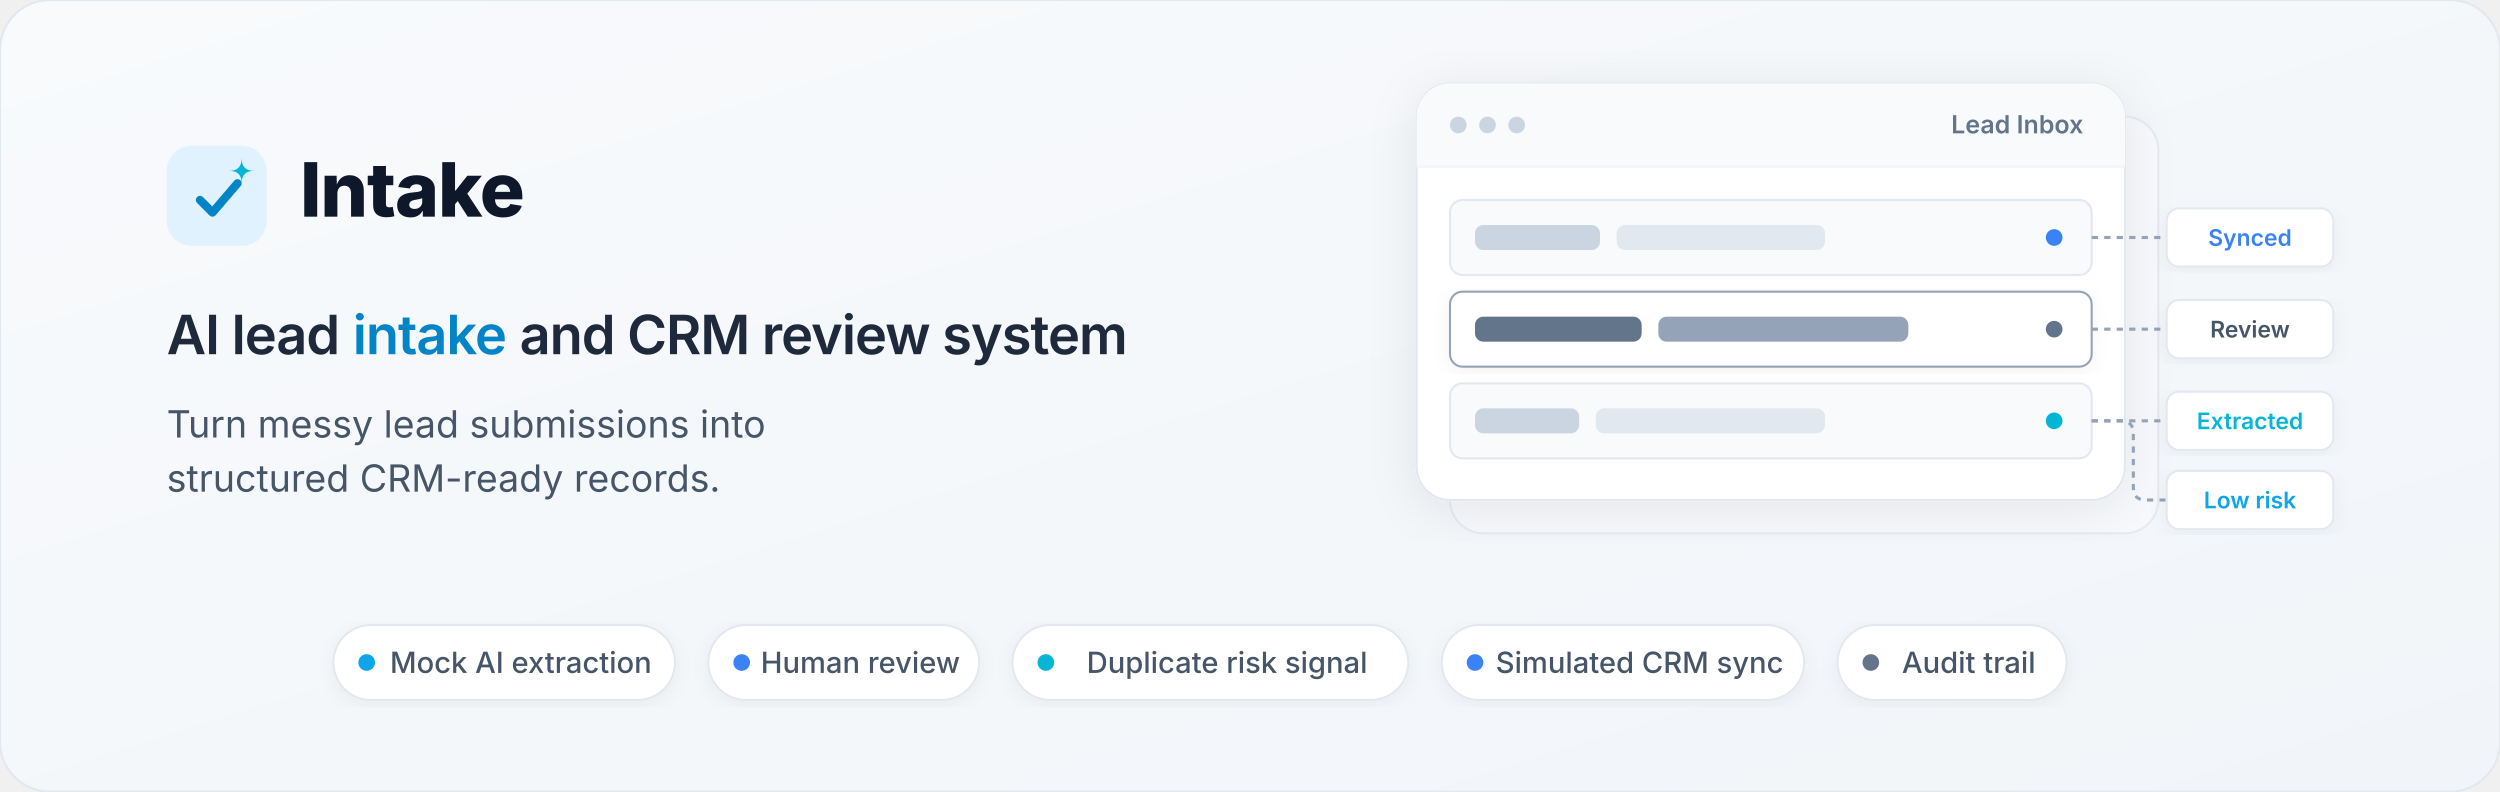
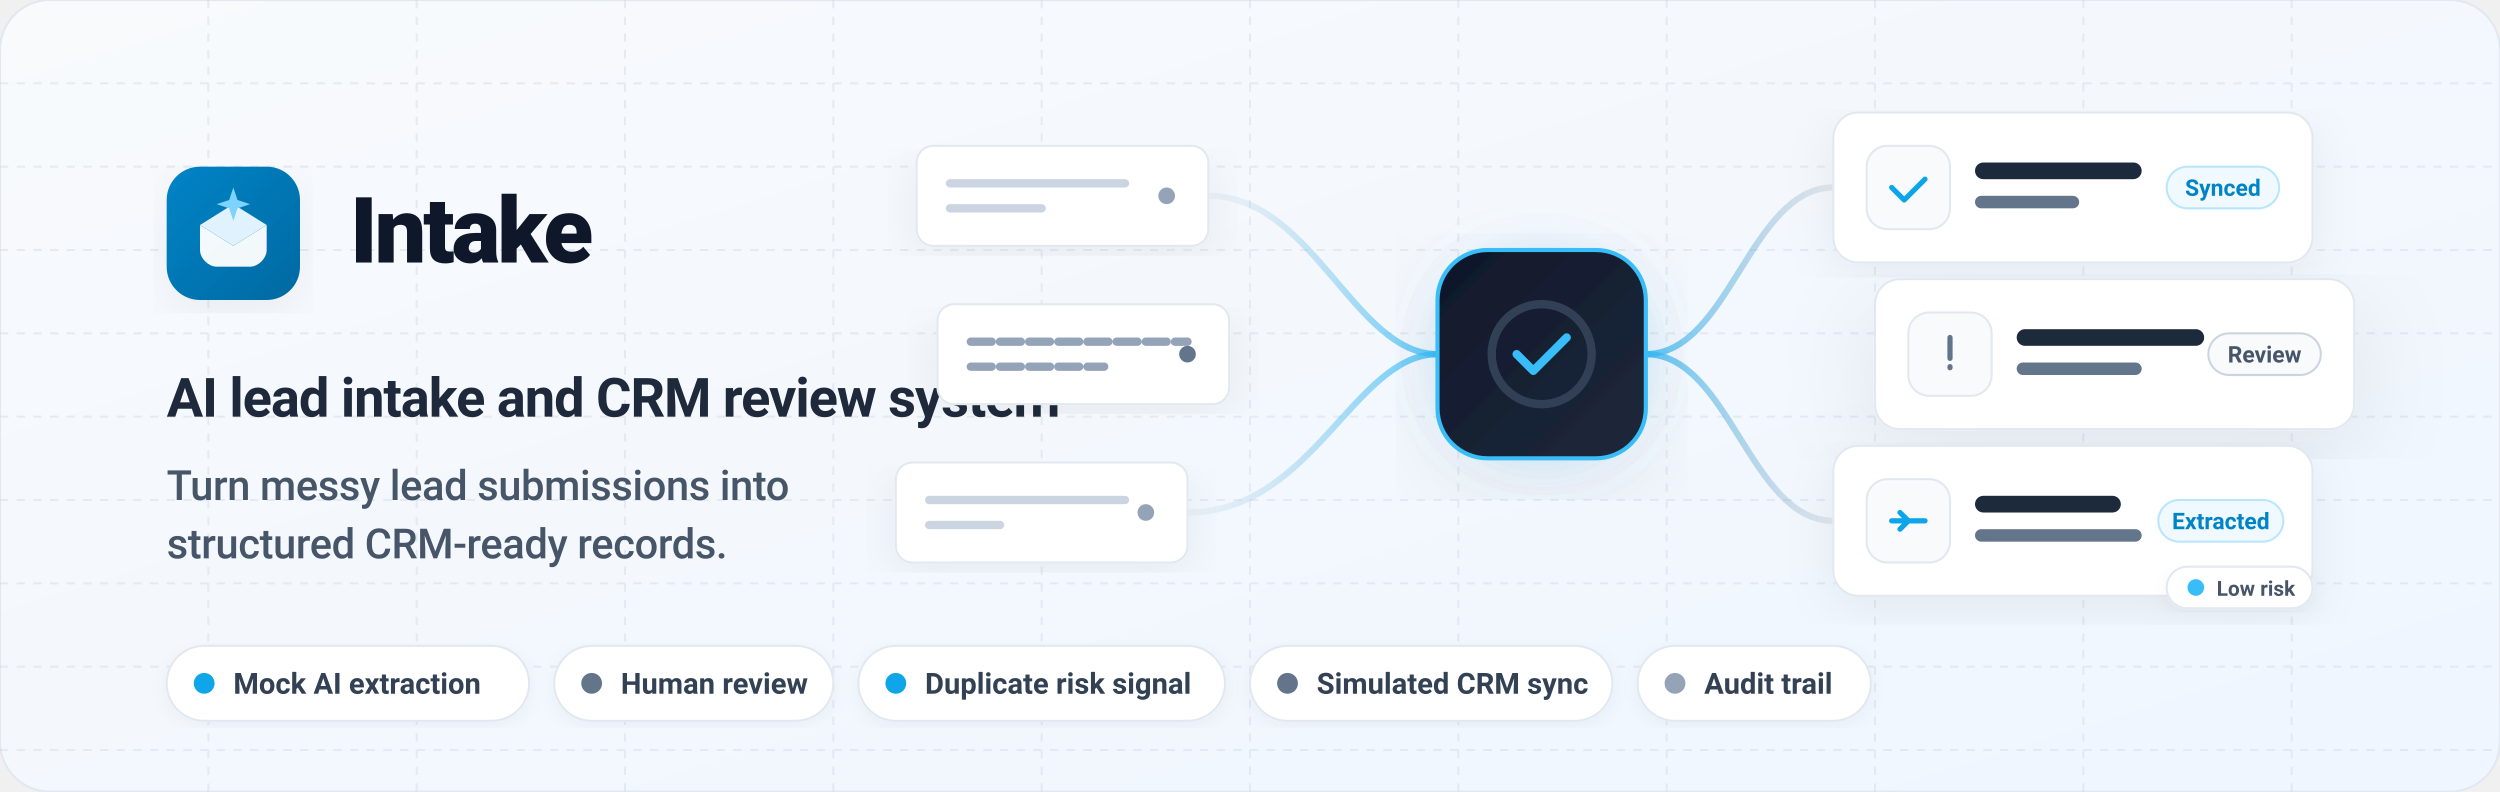
<svg xmlns="http://www.w3.org/2000/svg" viewBox="0 0 1200 380" width="100%" height="100%">
  <defs>
    <linearGradient id="bg-grad" x1="0%" y1="0%" x2="100%" y2="100%">
      <stop offset="0%" stop-color="#F8FAFC" />
-       <stop offset="100%" stop-color="#F1F5F9" />
+       <stop offset="100%" stop-color="#EFF6FF" />
    </linearGradient>
-     <filter id="shadow" x="-10%" y="-10%" width="120%" height="120%">
-       <feDropShadow dx="0" dy="2" stdDeviation="4" flood-color="#0f172a" flood-opacity="0.05" />
+     <filter id="shadow-sm" x="-10%" y="-10%" width="120%" height="120%">
+       <feDropShadow dx="0" dy="2" stdDeviation="4" flood-color="#0F172A" flood-opacity="0.04" />
    </filter>
-     <filter id="shadow-lg" x="-10%" y="-10%" width="120%" height="120%">
-       <feDropShadow dx="0" dy="4" stdDeviation="12" flood-color="#0f172a" flood-opacity="0.08" />
+     <filter id="shadow-md" x="-10%" y="-10%" width="120%" height="120%">
+       <feDropShadow dx="0" dy="6" stdDeviation="12" flood-color="#0F172A" flood-opacity="0.06" />
    </filter>
+     <filter id="shadow-lg" x="-20%" y="-20%" width="140%" height="140%">
+       <feDropShadow dx="0" dy="12" stdDeviation="24" flood-color="#0F172A" flood-opacity="0.08" />
+     </filter>
+     <filter id="glow-cyan" x="-50%" y="-50%" width="200%" height="200%">
+       <feGaussianBlur stdDeviation="16" result="blur" />
+       <feComposite in="SourceGraphic" in2="blur" operator="over" />
+     </filter>
+     <linearGradient id="primary-grad" x1="0%" y1="0%" x2="100%" y2="100%">
+       <stop offset="0%" stop-color="#0284C7" />
+       <stop offset="100%" stop-color="#0369A1" />
+     </linearGradient>
+     <linearGradient id="node-grad" x1="0%" y1="0%" x2="100%" y2="100%">
+       <stop offset="0%" stop-color="#0F172A" />
+       <stop offset="100%" stop-color="#1E293B" />
+     </linearGradient>
+     <linearGradient id="line-grad-1" x1="0%" y1="0%" x2="100%" y2="0%">
+       <stop offset="0%" stop-color="#CBD5E1" stop-opacity="0.2" />
+       <stop offset="100%" stop-color="#38BDF8" stop-opacity="0.8" />
+     </linearGradient>
+     <linearGradient id="line-grad-2" x1="0%" y1="0%" x2="100%" y2="0%">
+       <stop offset="0%" stop-color="#38BDF8" stop-opacity="0.8" />
+       <stop offset="100%" stop-color="#94A3B8" stop-opacity="0.2" />
+     </linearGradient>
  </defs>
  <rect width="1200" height="380" rx="24" fill="url(#bg-grad)" stroke="#E2E8F0" stroke-width="1" />
-   <g transform="translate(80, 70)">
+   <g stroke="#CBD5E1" stroke-width="1" opacity="0.4">
+     <path d="M 0 40 L 1200 40 M 0 80 L 1200 80 M 0 120 L 1200 120 M 0 160 L 1200 160 M 0 200 L 1200 200 M 0 240 L 1200 240 M 0 280 L 1200 280 M 0 320 L 1200 320 M 0 360 L 1200 360" stroke-dasharray="4 4" />
+     <path d="M 100 0 L 100 380 M 200 0 L 200 380 M 300 0 L 300 380 M 400 0 L 400 380 M 500 0 L 500 380 M 600 0 L 600 380 M 700 0 L 700 380 M 800 0 L 800 380 M 900 0 L 900 380 M 1000 0 L 1000 380 M 1100 0 L 1100 380" stroke-dasharray="4 4" />
+   </g>
+   <g transform="translate(80, 80)">
    <g transform="translate(0, 0)">
-       <rect x="0" y="0" width="48" height="48" rx="12" fill="#E0F2FE" />
-       <path d="M16 26 L22 32 L34 18" stroke="#0284C7" stroke-width="4" stroke-linecap="round" stroke-linejoin="round" fill="none" />
-       <path d="M 36 6 Q 36 12 42 12 Q 36 12 36 18 Q 36 12 30 12 Q 36 12 36 6" fill="#06B6D4" />
+       <rect width="64" height="64" rx="16" fill="url(#primary-grad)" filter="url(#shadow-md)" />
+       <path d="M 16 28 L 32 38 L 48 28 L 48 40 C 48 44 44 48 40 48 L 24 48 C 20 48 16 44 16 40 Z" fill="#FFFFFF" opacity="0.95" />
+       <path d="M 16 28 L 32 38 L 48 28 L 32 18 Z" fill="#E0F2FE" />
+       <path d="M 32 10 L 34 16 L 40 18 L 34 20 L 32 26 L 30 20 L 24 18 L 30 16 Z" fill="#7DD3FC" />
    </g>
-     <text x="64" y="34" font-family="system-ui, -apple-system, sans-serif" font-size="36" font-weight="800" fill="#0F172A" letter-spacing="-0.5">Intake</text>
-     <text x="0" y="100" font-family="system-ui, -apple-system, sans-serif" font-size="26" font-weight="600" fill="#1E293B" letter-spacing="-0.5">
-       AI lead <tspan fill="#0284C7">intake</tspan> and CRM review system
+     <text x="88" y="46" font-family="-apple-system, BlinkMacSystemFont, 'Segoe UI', Roboto, sans-serif" font-size="44" font-weight="800" fill="#0F172A" letter-spacing="-1.5">Intake</text>
+     <text x="0" y="120" font-family="-apple-system, BlinkMacSystemFont, 'Segoe UI', Roboto, sans-serif" font-size="26" font-weight="700" fill="#1E293B" letter-spacing="-0.5">
+       AI lead intake and CRM review system
    </text>
-     <text x="0" y="140" font-family="system-ui, -apple-system, sans-serif" font-size="18" font-weight="400" fill="#475569">
+     <text x="0" y="160" font-family="-apple-system, BlinkMacSystemFont, 'Segoe UI', Roboto, sans-serif" font-size="20" font-weight="500" fill="#475569" letter-spacing="-0.2">
      Turn messy lead submissions into
    </text>
-     <text x="0" y="166" font-family="system-ui, -apple-system, sans-serif" font-size="18" font-weight="400" fill="#475569">
+     <text x="0" y="188" font-family="-apple-system, BlinkMacSystemFont, 'Segoe UI', Roboto, sans-serif" font-size="20" font-weight="500" fill="#475569" letter-spacing="-0.2">
      structured CRM-ready records.
    </text>
  </g>
-   <g transform="translate(160, 300)">
-     <g transform="translate(0, 0)">
-       <rect width="164" height="36" rx="18" fill="#FFFFFF" stroke="#E2E8F0" stroke-width="1" filter="url(#shadow)" />
-       <circle cx="16" cy="18" r="4" fill="#0EA5E9" />
-       <text x="90" y="23" font-family="system-ui, -apple-system, sans-serif" font-size="14" font-weight="500" fill="#475569" text-anchor="middle">Mock AI extraction</text>
+   <g transform="translate(560, 40)">
+     <g fill="none" stroke-width="3" stroke-linecap="round">
+       <path d="M 20 54 C 70 54, 90 130, 130 130" stroke="url(#line-grad-1)" />
+       <path d="M 30 130 C 70 130, 90 130, 130 130" stroke="url(#line-grad-1)" />
+       <path d="M 10 206 C 70 206, 90 130, 130 130" stroke="url(#line-grad-1)" />
+       <path d="M 230 130 C 270 130, 280 50, 320 50" stroke="url(#line-grad-2)" />
+       <path d="M 230 130 C 270 130, 300 130, 340 130" stroke="url(#line-grad-2)" />
+       <path d="M 230 130 C 270 130, 280 210, 320 210" stroke="url(#line-grad-2)" />
    </g>
-     <g transform="translate(180, 0)">
-       <rect width="130" height="36" rx="18" fill="#FFFFFF" stroke="#E2E8F0" stroke-width="1" filter="url(#shadow)" />
-       <circle cx="16" cy="18" r="4" fill="#3B82F6" />
-       <text x="73" y="23" font-family="system-ui, -apple-system, sans-serif" font-size="14" font-weight="500" fill="#475569" text-anchor="middle">Human review</text>
+     <g transform="translate(-120, 0)">
+       <g transform="translate(0, 30)" filter="url(#shadow-md)">
+         <rect width="140" height="48" rx="8" fill="#FFFFFF" stroke="#E2E8F0" stroke-width="1" />
+         <path d="M 16 18 L 100 18 M 16 30 L 60 30" stroke="#CBD5E1" stroke-width="4" stroke-linecap="round" />
+         <circle cx="120" cy="24" r="4" fill="#94A3B8" />
+       </g>
+       <g transform="translate(10, 106)" filter="url(#shadow-md)">
+         <rect width="140" height="48" rx="8" fill="#FFFFFF" stroke="#E2E8F0" stroke-width="1" />
+         <path d="M 16 18 L 120 18 M 16 30 L 80 30" stroke="#94A3B8" stroke-width="4" stroke-linecap="round" stroke-dasharray="10 4" />
+         <circle cx="120" cy="24" r="4" fill="#64748B" />
+       </g>
+       <g transform="translate(-10, 182)" filter="url(#shadow-md)">
+         <rect width="140" height="48" rx="8" fill="#FFFFFF" stroke="#E2E8F0" stroke-width="1" />
+         <path d="M 16 18 L 110 18 M 16 30 L 50 30" stroke="#CBD5E1" stroke-width="4" stroke-linecap="round" />
+         <circle cx="120" cy="24" r="4" fill="#94A3B8" />
+       </g>
    </g>
-     <g transform="translate(326, 0)">
-       <rect width="190" height="36" rx="18" fill="#FFFFFF" stroke="#E2E8F0" stroke-width="1" filter="url(#shadow)" />
-       <circle cx="16" cy="18" r="4" fill="#06B6D4" />
-       <text x="103" y="23" font-family="system-ui, -apple-system, sans-serif" font-size="14" font-weight="500" fill="#475569" text-anchor="middle">Duplicate risk signal</text>
+     <g transform="translate(130, 80)" filter="url(#shadow-lg)">
+       <circle cx="50" cy="50" r="40" fill="#0284C7" filter="url(#glow-cyan)" opacity="0.3" />
+       <rect width="100" height="100" rx="24" fill="url(#node-grad)" stroke="#38BDF8" stroke-width="2" />
+       <circle cx="50" cy="50" r="24" fill="none" stroke="#334155" stroke-width="4" />
+       <path d="M 38 50 L 46 58 L 62 42" fill="none" stroke="#38BDF8" stroke-width="4" stroke-linecap="round" stroke-linejoin="round" />
    </g>
-     <g transform="translate(532, 0)">
-       <rect width="174" height="36" rx="18" fill="#FFFFFF" stroke="#E2E8F0" stroke-width="1" filter="url(#shadow)" />
-       <circle cx="16" cy="18" r="4" fill="#3B82F6" />
-       <text x="95" y="23" font-family="system-ui, -apple-system, sans-serif" font-size="14" font-weight="500" fill="#475569" text-anchor="middle">Simulated CRM sync</text>
-     </g>
-     <g transform="translate(722, 0)">
-       <rect width="110" height="36" rx="18" fill="#FFFFFF" stroke="#E2E8F0" stroke-width="1" filter="url(#shadow)" />
-       <circle cx="16" cy="18" r="4" fill="#64748B" />
-       <text x="63" y="23" font-family="system-ui, -apple-system, sans-serif" font-size="14" font-weight="500" fill="#475569" text-anchor="middle">Audit trail</text>
-     </g>
-   </g>
-   <g transform="translate(680, 40)">
-     <rect x="16" y="16" width="340" height="200" rx="16" fill="#F8FAFC" stroke="#E2E8F0" stroke-width="1" opacity="0.8" />
-     <g filter="url(#shadow-lg)">
-       <rect x="0" y="0" width="340" height="200" rx="16" fill="#FFFFFF" stroke="#E2E8F0" stroke-width="1" />
-       <path d="M0 16 C0 7.163 7.163 0 16 0 L324 0 C332.837 0 340 7.163 340 16 L340 40 L0 40 Z" fill="#F8FAFC" />
-       <line x1="0" y1="40" x2="340" y2="40" stroke="#F1F5F9" stroke-width="1" />
-       <circle cx="20" cy="20" r="4" fill="#CBD5E1" />
-       <circle cx="34" cy="20" r="4" fill="#CBD5E1" />
-       <circle cx="48" cy="20" r="4" fill="#CBD5E1" />
-       <text x="320" y="24" font-family="system-ui, -apple-system, sans-serif" font-size="12" font-weight="600" fill="#64748B" text-anchor="end">Lead Inbox</text>
-       <g transform="translate(16, 56)">
-         <rect width="308" height="36" rx="6" fill="#F8FAFC" stroke="#E2E8F0" stroke-width="1" />
-         <rect x="12" y="12" width="60" height="12" rx="4" fill="#CBD5E1" />
-         <rect x="80" y="12" width="100" height="12" rx="4" fill="#E2E8F0" />
-         <circle cx="290" cy="18" r="4" fill="#3B82F6" />
+     <g transform="translate(320, 0)">
+       <g transform="translate(0, 14)" filter="url(#shadow-md)">
+         <rect width="230" height="72" rx="12" fill="#FFFFFF" stroke="#E2E8F0" stroke-width="1" />
+         <rect x="16" y="16" width="40" height="40" rx="10" fill="#F8FAFC" stroke="#E2E8F0" stroke-width="1" />
+         <path d="M 28 36 L 34 42 L 44 32" fill="none" stroke="#0EA5E9" stroke-width="2.5" stroke-linecap="round" stroke-linejoin="round" />
+         <rect x="68" y="24" width="80" height="8" rx="4" fill="#1E293B" />
+         <rect x="68" y="40" width="50" height="6" rx="3" fill="#64748B" />
+         <rect x="160" y="26" width="54" height="20" rx="10" fill="#F0F9FF" stroke="#BAE6FD" stroke-width="1" />
+         <text x="187" y="40" font-family="-apple-system, BlinkMacSystemFont, 'Segoe UI', Roboto, sans-serif" font-size="11" font-weight="700" fill="#0284C7" text-anchor="middle">Synced</text>
      </g>
-       <g transform="translate(16, 100)" filter="url(#shadow)">
-         <rect width="308" height="36" rx="6" fill="#FFFFFF" stroke="#94A3B8" stroke-width="1" />
-         <rect x="12" y="12" width="80" height="12" rx="4" fill="#64748B" />
-         <rect x="100" y="12" width="120" height="12" rx="4" fill="#94A3B8" />
-         <circle cx="290" cy="18" r="4" fill="#64748B" />
+       <g transform="translate(20, 94)" filter="url(#shadow-lg)">
+         <rect width="230" height="72" rx="12" fill="#FFFFFF" stroke="#E2E8F0" stroke-width="1" />
+         <rect x="16" y="16" width="40" height="40" rx="10" fill="#F8FAFC" stroke="#E2E8F0" stroke-width="1" />
+         <path d="M 36 28 L 36 38 M 36 42 L 36 42.5" fill="none" stroke="#64748B" stroke-width="2.5" stroke-linecap="round" />
+         <rect x="68" y="24" width="90" height="8" rx="4" fill="#1E293B" />
+         <rect x="68" y="40" width="60" height="6" rx="3" fill="#64748B" />
+         <rect x="160" y="26" width="54" height="20" rx="10" fill="#F8FAFC" stroke="#CBD5E1" stroke-width="1" />
+         <text x="187" y="40" font-family="-apple-system, BlinkMacSystemFont, 'Segoe UI', Roboto, sans-serif" font-size="11" font-weight="700" fill="#475569" text-anchor="middle">Review</text>
      </g>
-       <g transform="translate(16, 144)">
-         <rect width="308" height="36" rx="6" fill="#F8FAFC" stroke="#E2E8F0" stroke-width="1" />
-         <rect x="12" y="12" width="50" height="12" rx="4" fill="#CBD5E1" />
-         <rect x="70" y="12" width="110" height="12" rx="4" fill="#E2E8F0" />
-         <circle cx="290" cy="18" r="4" fill="#06B6D4" />
+       <g transform="translate(0, 174)" filter="url(#shadow-md)">
+         <rect width="230" height="72" rx="12" fill="#FFFFFF" stroke="#E2E8F0" stroke-width="1" />
+         <rect x="16" y="16" width="40" height="40" rx="10" fill="#F8FAFC" stroke="#E2E8F0" stroke-width="1" />
+         <path d="M 28 36 L 44 36 M 32 32 L 36 36 L 32 40" fill="none" stroke="#0EA5E9" stroke-width="2.5" stroke-linecap="round" stroke-linejoin="round" />
+         <rect x="68" y="24" width="70" height="8" rx="4" fill="#1E293B" />
+         <rect x="68" y="40" width="80" height="6" rx="3" fill="#64748B" />
+         <rect x="156" y="26" width="60" height="20" rx="10" fill="#F0F9FF" stroke="#BAE6FD" stroke-width="1" />
+         <text x="186" y="40" font-family="-apple-system, BlinkMacSystemFont, 'Segoe UI', Roboto, sans-serif" font-size="11" font-weight="700" fill="#0284C7" text-anchor="middle">Extracted</text>
+         <g transform="translate(160, 58)">
+           <rect width="70" height="20" rx="10" fill="#FFFFFF" stroke="#E2E8F0" stroke-width="1" filter="url(#shadow-sm)" />
+           <circle cx="14" cy="10" r="4" fill="#38BDF8" />
+           <text x="24" y="14" font-family="-apple-system, BlinkMacSystemFont, 'Segoe UI', Roboto, sans-serif" font-size="10" font-weight="700" fill="#475569">Low risk</text>
+         </g>
      </g>
    </g>
  </g>
-   <path d="M 1004 114 L 1040 114" stroke="#94A3B8" stroke-width="1.5" stroke-dasharray="3 3" fill="none" />
-   <g transform="translate(1040, 100)">
-     <rect width="80" height="28" rx="6" fill="#FFFFFF" stroke="#E2E8F0" stroke-width="1" filter="url(#shadow)" />
-     <text x="40" y="18" font-family="system-ui, -apple-system, sans-serif" font-size="11" font-weight="600" fill="#3B82F6" text-anchor="middle">Synced</text>
-   </g>
-   <path d="M 1004 158 L 1040 158" stroke="#94A3B8" stroke-width="1.5" stroke-dasharray="3 3" fill="none" />
-   <g transform="translate(1040, 144)">
-     <rect width="80" height="28" rx="6" fill="#FFFFFF" stroke="#E2E8F0" stroke-width="1" filter="url(#shadow)" />
-     <text x="40" y="18" font-family="system-ui, -apple-system, sans-serif" font-size="11" font-weight="600" fill="#475569" text-anchor="middle">Review</text>
-   </g>
-   <path d="M 1004 202 L 1040 202" stroke="#94A3B8" stroke-width="1.5" stroke-dasharray="3 3" fill="none" />
-   <g transform="translate(1040, 188)">
-     <rect width="80" height="28" rx="6" fill="#FFFFFF" stroke="#E2E8F0" stroke-width="1" filter="url(#shadow)" />
-     <text x="40" y="18" font-family="system-ui, -apple-system, sans-serif" font-size="11" font-weight="600" fill="#06B6D4" text-anchor="middle">Extracted</text>
-   </g>
-   <path d="M 1004 202 L 1018 202 Q 1024 202 1024 208 L 1024 234 Q 1024 240 1030 240 L 1040 240" stroke="#94A3B8" stroke-width="1.5" stroke-dasharray="3 3" fill="none" />
-   <g transform="translate(1040, 226)">
-     <rect width="80" height="28" rx="6" fill="#FFFFFF" stroke="#E2E8F0" stroke-width="1" filter="url(#shadow)" />
-     <text x="40" y="18" font-family="system-ui, -apple-system, sans-serif" font-size="11" font-weight="600" fill="#0EA5E9" text-anchor="middle">Low risk</text>
+   <g transform="translate(80, 310)">
+     <g transform="translate(0, 0)">
+       <rect width="174" height="36" rx="18" fill="#FFFFFF" stroke="#E2E8F0" stroke-width="1" filter="url(#shadow-sm)" />
+       <circle cx="18" cy="18" r="5" fill="#0EA5E9" />
+       <text x="32" y="23" font-family="-apple-system, BlinkMacSystemFont, 'Segoe UI', Roboto, sans-serif" font-size="14" font-weight="600" fill="#334155">Mock AI extraction</text>
+     </g>
+     <g transform="translate(186, 0)">
+       <rect width="134" height="36" rx="18" fill="#FFFFFF" stroke="#E2E8F0" stroke-width="1" filter="url(#shadow-sm)" />
+       <circle cx="18" cy="18" r="5" fill="#64748B" />
+       <text x="32" y="23" font-family="-apple-system, BlinkMacSystemFont, 'Segoe UI', Roboto, sans-serif" font-size="14" font-weight="600" fill="#334155">Human review</text>
+     </g>
+     <g transform="translate(332, 0)">
+       <rect width="176" height="36" rx="18" fill="#FFFFFF" stroke="#E2E8F0" stroke-width="1" filter="url(#shadow-sm)" />
+       <circle cx="18" cy="18" r="5" fill="#0EA5E9" />
+       <text x="32" y="23" font-family="-apple-system, BlinkMacSystemFont, 'Segoe UI', Roboto, sans-serif" font-size="14" font-weight="600" fill="#334155">Duplicate risk signal</text>
+     </g>
+     <g transform="translate(520, 0)">
+       <rect width="174" height="36" rx="18" fill="#FFFFFF" stroke="#E2E8F0" stroke-width="1" filter="url(#shadow-sm)" />
+       <circle cx="18" cy="18" r="5" fill="#64748B" />
+       <text x="32" y="23" font-family="-apple-system, BlinkMacSystemFont, 'Segoe UI', Roboto, sans-serif" font-size="14" font-weight="600" fill="#334155">Simulated CRM sync</text>
+     </g>
+     <g transform="translate(706, 0)">
+       <rect width="112" height="36" rx="18" fill="#FFFFFF" stroke="#E2E8F0" stroke-width="1" filter="url(#shadow-sm)" />
+       <circle cx="18" cy="18" r="5" fill="#94A3B8" />
+       <text x="32" y="23" font-family="-apple-system, BlinkMacSystemFont, 'Segoe UI', Roboto, sans-serif" font-size="14" font-weight="600" fill="#334155">Audit trail</text>
+     </g>
  </g>
</svg>
